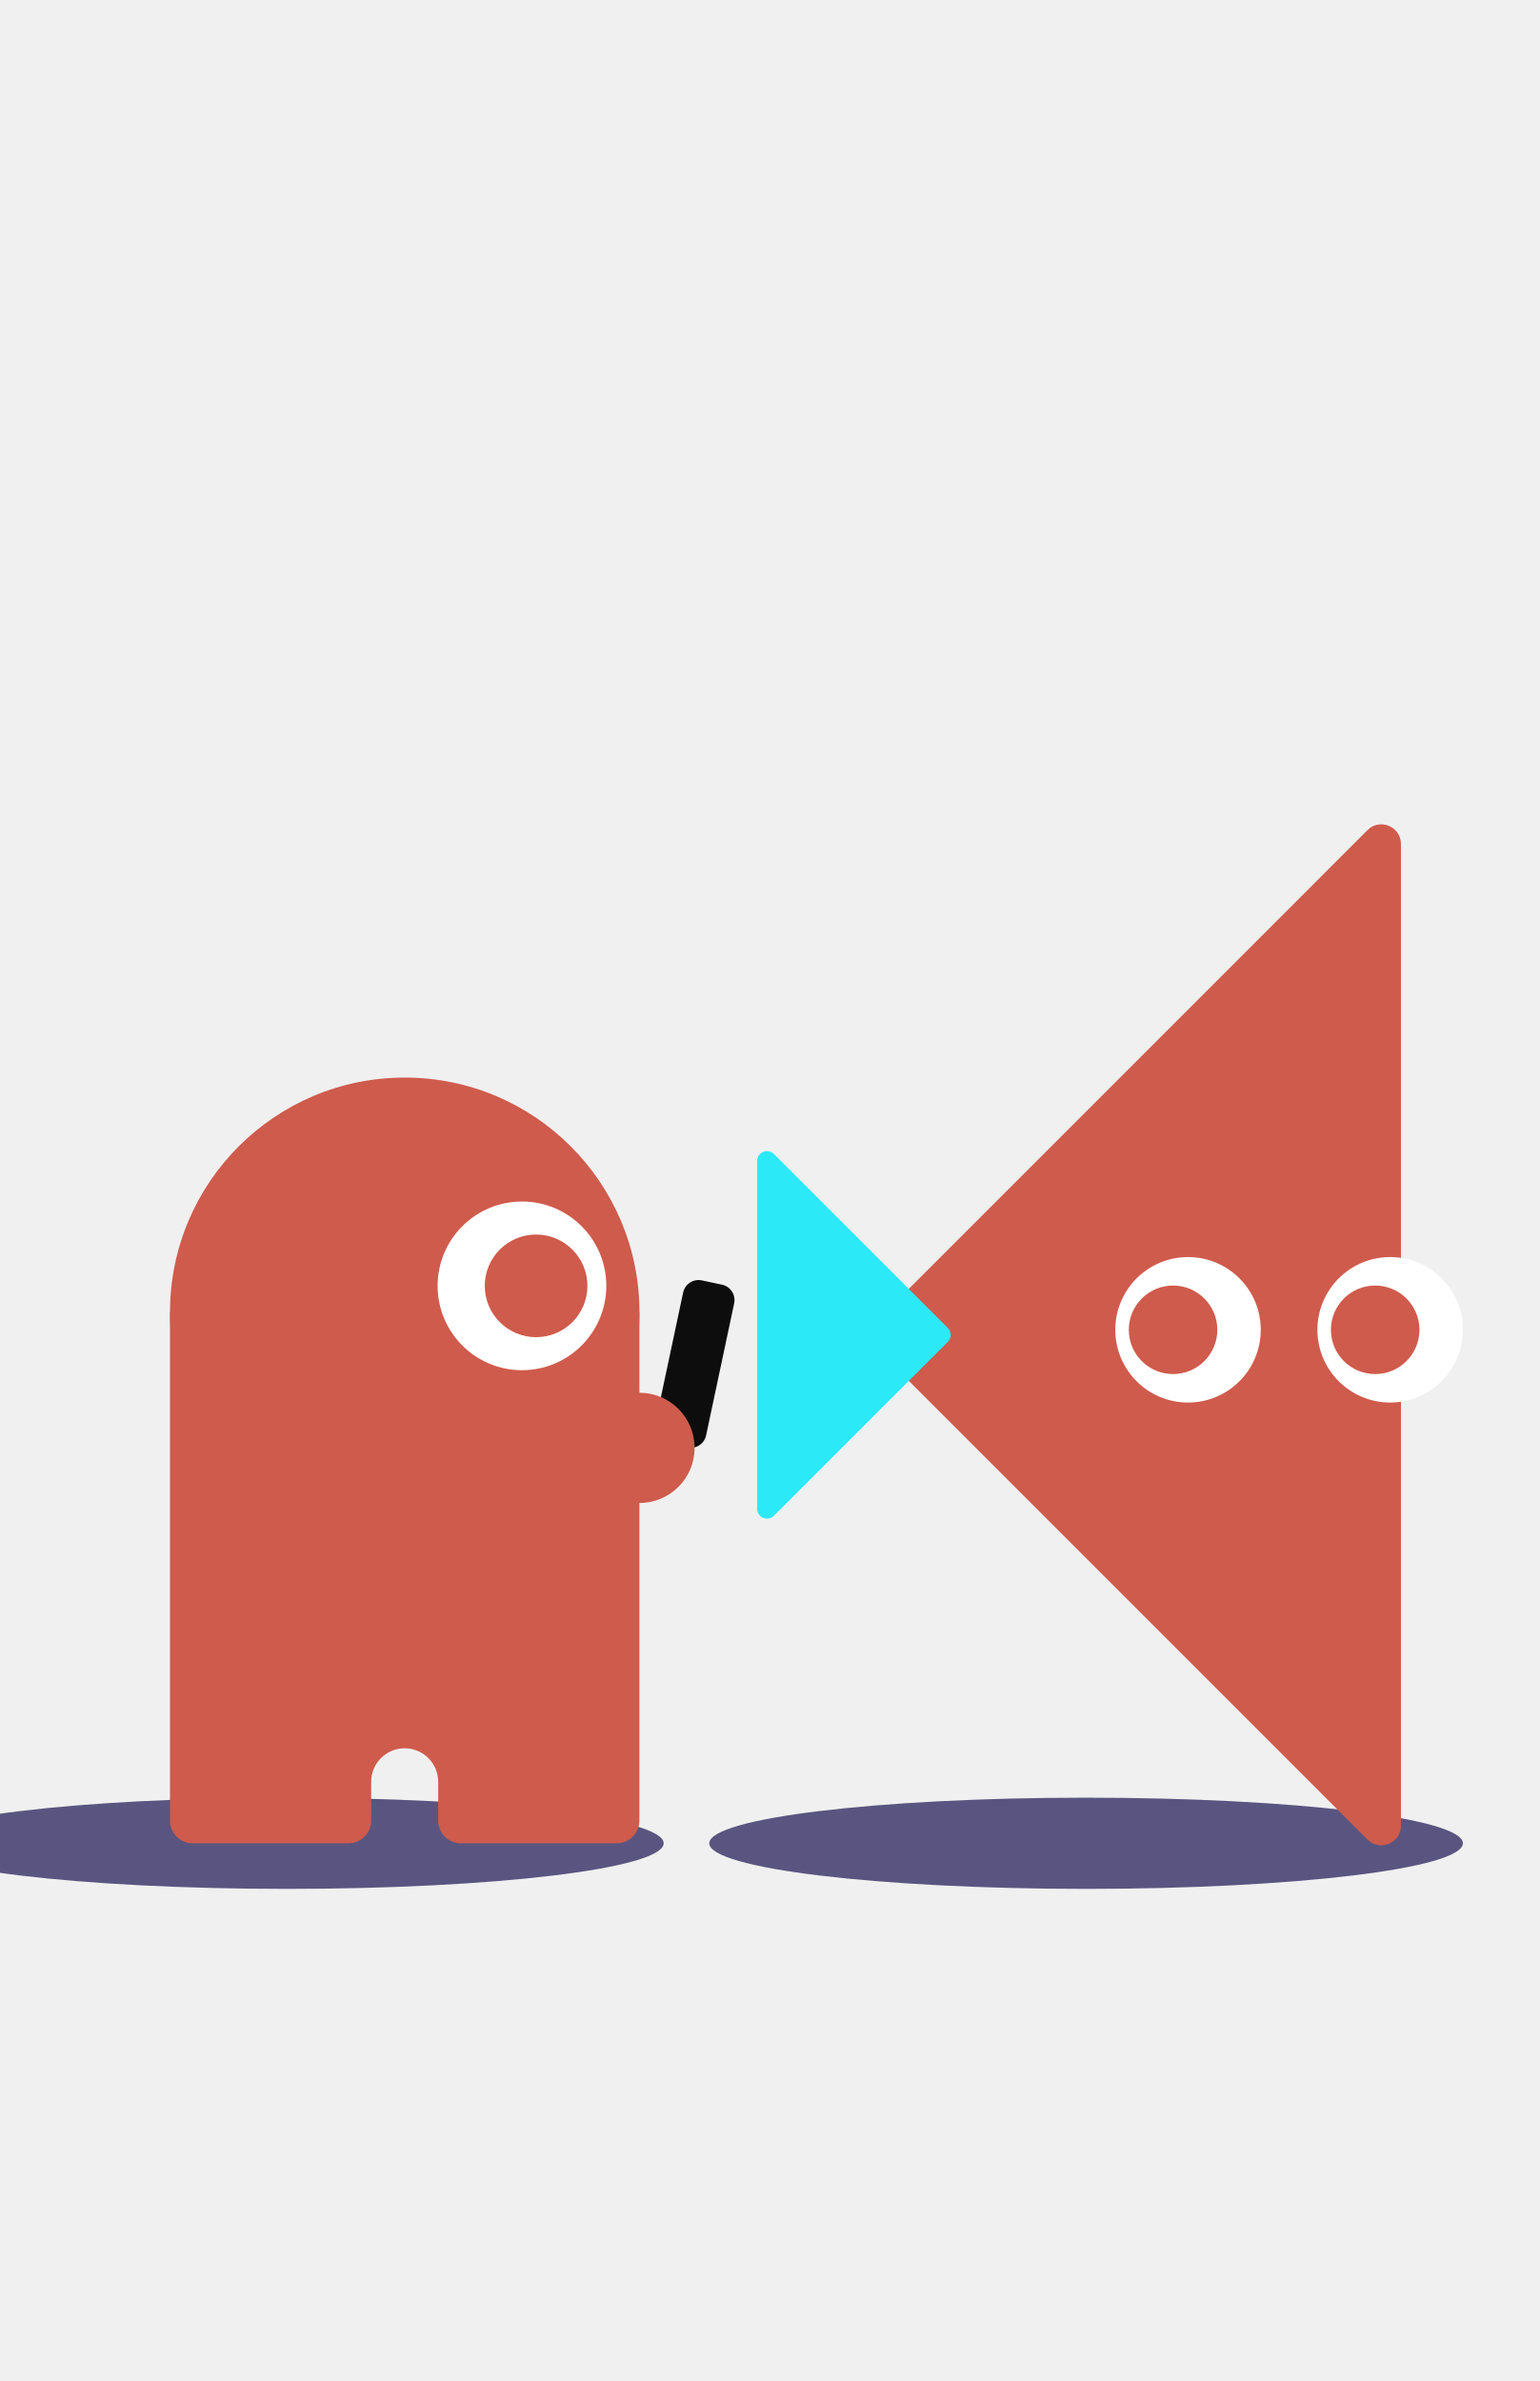
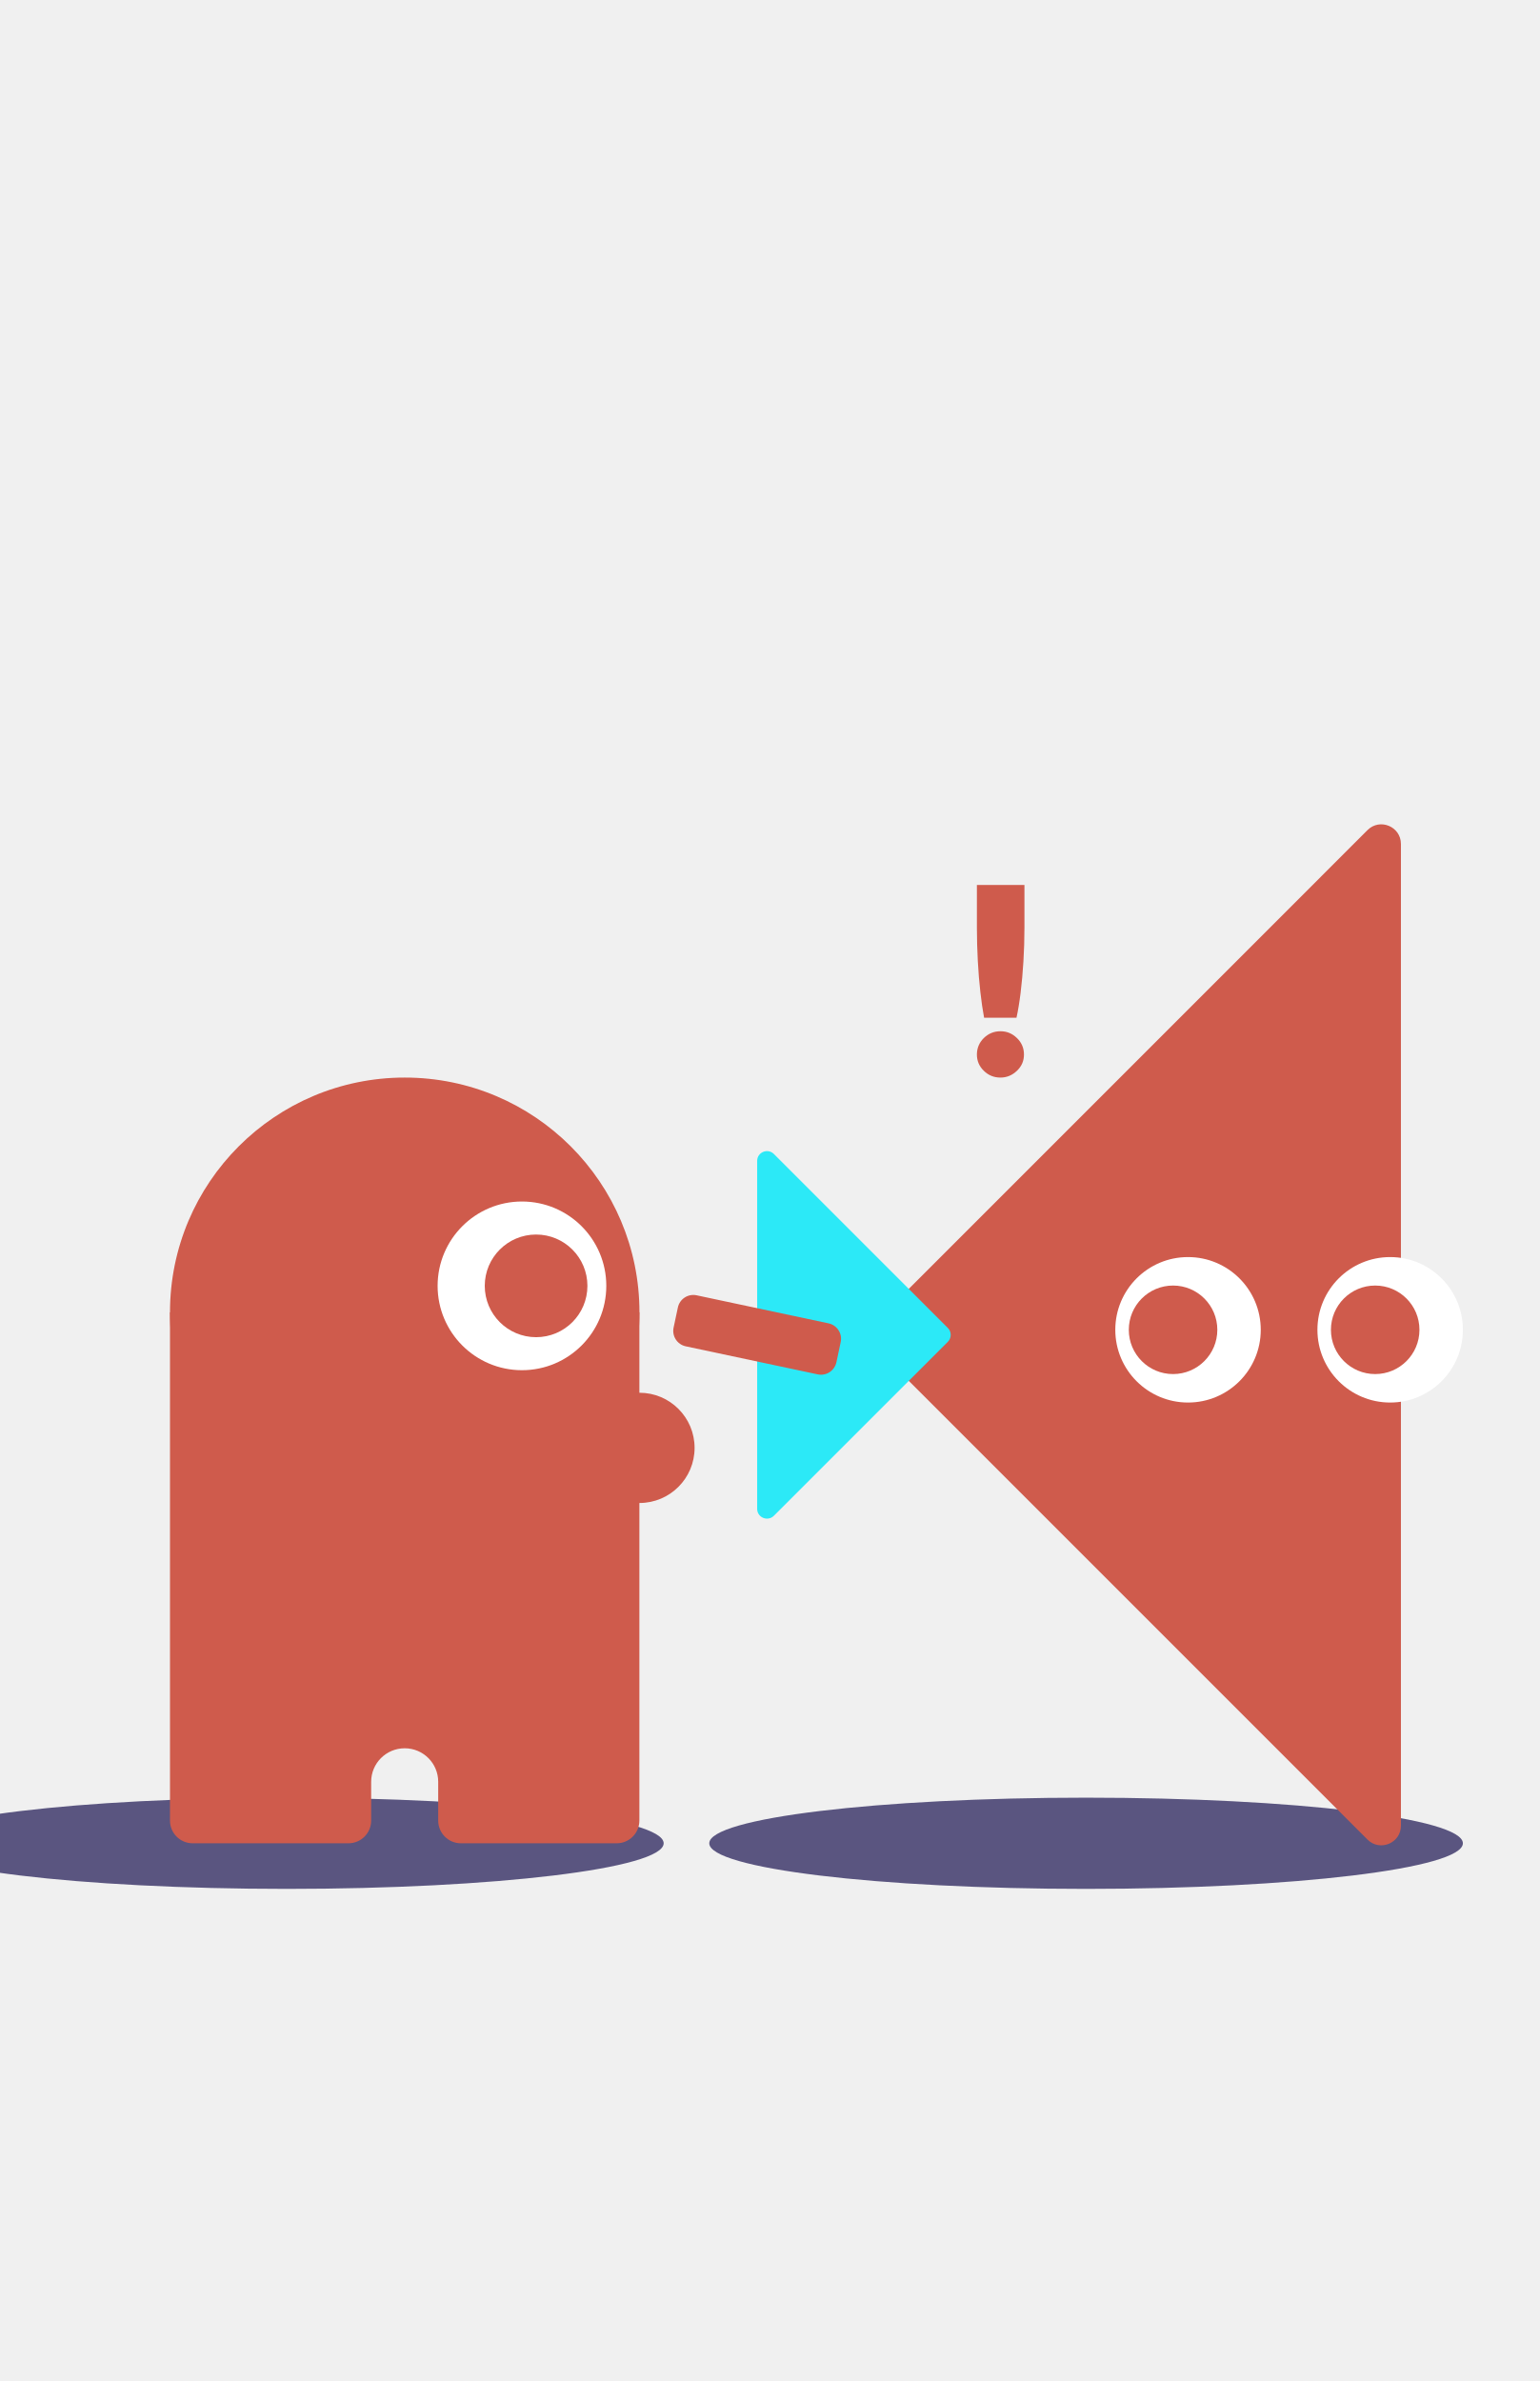
<svg xmlns="http://www.w3.org/2000/svg" id="_레이어_1" data-name="레이어 1" viewBox="0 0 390 603">
  <defs>
    <style>
      .cls-1 {
        fill: #5a5580;
      }

      .cls-2 {
        fill: #fff;
      }

      .cls-3 {
-         fill: #0d0d0d;
+         fill: #2ce9f7;
      }

      .cls-4 {
-         fill: #2ce9f7;
-       }
- 
-       .cls-5 {
        fill: #cf5b4c;
      }
    </style>
  </defs>
  <ellipse class="cls-1" cx="275.06" cy="466.82" rx="95.43" ry="11.55" />
-   <path class="cls-5" d="M354.8,213.74v248.63c0,4.42-5.35,6.63-8.47,3.51l-124.31-124.31c-1.94-1.94-1.94-5.08,0-7.02l124.31-124.32c3.13-3.13,8.47-.91,8.47,3.51Z" />
+   <path class="cls-4" d="M354.8,213.74v248.63c0,4.42-5.35,6.63-8.47,3.51l-124.31-124.31c-1.94-1.94-1.94-5.08,0-7.02l124.31-124.32c3.13-3.13,8.47-.91,8.47,3.51Z" />
  <g>
    <circle class="cls-2" cx="300.88" cy="336.78" r="18.42" />
-     <circle class="cls-5" cx="297.09" cy="336.78" r="11.21" />
+     <circle class="cls-4" cx="297.09" cy="336.78" r="11.21" />
    <circle class="cls-2" cx="352.07" cy="336.78" r="18.42" />
-     <circle class="cls-5" cx="348.28" cy="336.78" r="11.21" />
+     <circle class="cls-4" cx="348.28" cy="336.78" r="11.21" />
  </g>
-   <path class="cls-4" d="M191.76,382.11v-88.1c0-2.21,2.67-3.32,4.24-1.75l44.05,44.05c.97.97.97,2.54,0,3.51l-44.05,44.05c-1.56,1.56-4.24.46-4.24-1.75Z" />
-   <rect class="cls-3" x="154.83" y="338.82" width="42.16" height="13.21" rx="4" ry="4" transform="translate(550.37 245.18) rotate(102)" />
-   <circle class="cls-5" cx="102.5" cy="332.35" r="59.45" />
-   <ellipse class="cls-1" cx="72.65" cy="466.82" rx="95.43" ry="11.55" />
-   <path class="cls-5" d="M43.05,332.35v118.9s0,0,0,0v9.82c0,3.18,2.57,5.75,5.75,5.75h39.45c3.17,0,5.75-2.57,5.75-5.75v-9.82c0-4.69,3.8-8.49,8.49-8.49s8.49,3.8,8.49,8.49v9.82c0,3.18,2.57,5.75,5.75,5.75h39.45c3.18,0,5.75-2.57,5.75-5.75v-128.72s-118.9,0-118.9,0Z" />
-   <circle class="cls-2" cx="132.19" cy="325.65" r="21.36" />
-   <circle class="cls-5" cx="135.77" cy="325.65" r="13" />
-   <circle class="cls-5" cx="161.95" cy="366.68" r="13.96" />
+   <path class="cls-3" d="M191.76,382.11v-88.1c0-2.21,2.67-3.32,4.24-1.75l44.05,44.05c.97.97.97,2.54,0,3.51l-44.05,44.05c-1.56,1.56-4.24.46-4.24-1.75Z" />
+   <rect class="cls-4" x="170.68" y="331.45" width="42.16" height="13.21" rx="4" ry="4" transform="translate(309.04 708.59) rotate(-168)" />
+   <path class="cls-4" d="M257.45,257.74h-8.22c-.35-1.86-.66-4.02-.94-6.48-.28-2.46-.5-5.09-.65-7.9-.15-2.81-.23-5.61-.23-8.42v-10.81h12.04v10.81c0,2.89-.09,5.75-.26,8.58-.17,2.83-.41,5.46-.71,7.9-.3,2.44-.65,4.54-1.04,6.31ZM253.37,272.9c-1.64,0-3.04-.57-4.21-1.72-1.17-1.14-1.75-2.51-1.75-4.11s.58-3.03,1.75-4.18c1.17-1.14,2.57-1.72,4.21-1.72s2.99.57,4.18,1.72c1.19,1.14,1.78,2.54,1.78,4.18s-.59,2.97-1.78,4.11c-1.19,1.14-2.58,1.72-4.18,1.72Z" />
+   <g>
+     <circle class="cls-4" cx="102.5" cy="332.35" r="59.45" />
+     <ellipse class="cls-1" cx="72.65" cy="466.82" rx="95.43" ry="11.55" />
+     <path class="cls-4" d="M43.05,332.35v118.9s0,0,0,0v9.82c0,3.18,2.57,5.75,5.75,5.75h39.45c3.17,0,5.75-2.57,5.75-5.75v-9.82c0-4.69,3.8-8.49,8.49-8.49s8.49,3.8,8.49,8.49v9.82c0,3.18,2.57,5.75,5.75,5.75h39.45c3.18,0,5.75-2.57,5.75-5.75v-128.72s-118.9,0-118.9,0Z" />
+     <circle class="cls-2" cx="132.19" cy="325.65" r="21.36" />
+     <circle class="cls-4" cx="135.77" cy="325.65" r="13" />
+     <circle class="cls-4" cx="161.95" cy="366.68" r="13.96" />
+   </g>
</svg>
